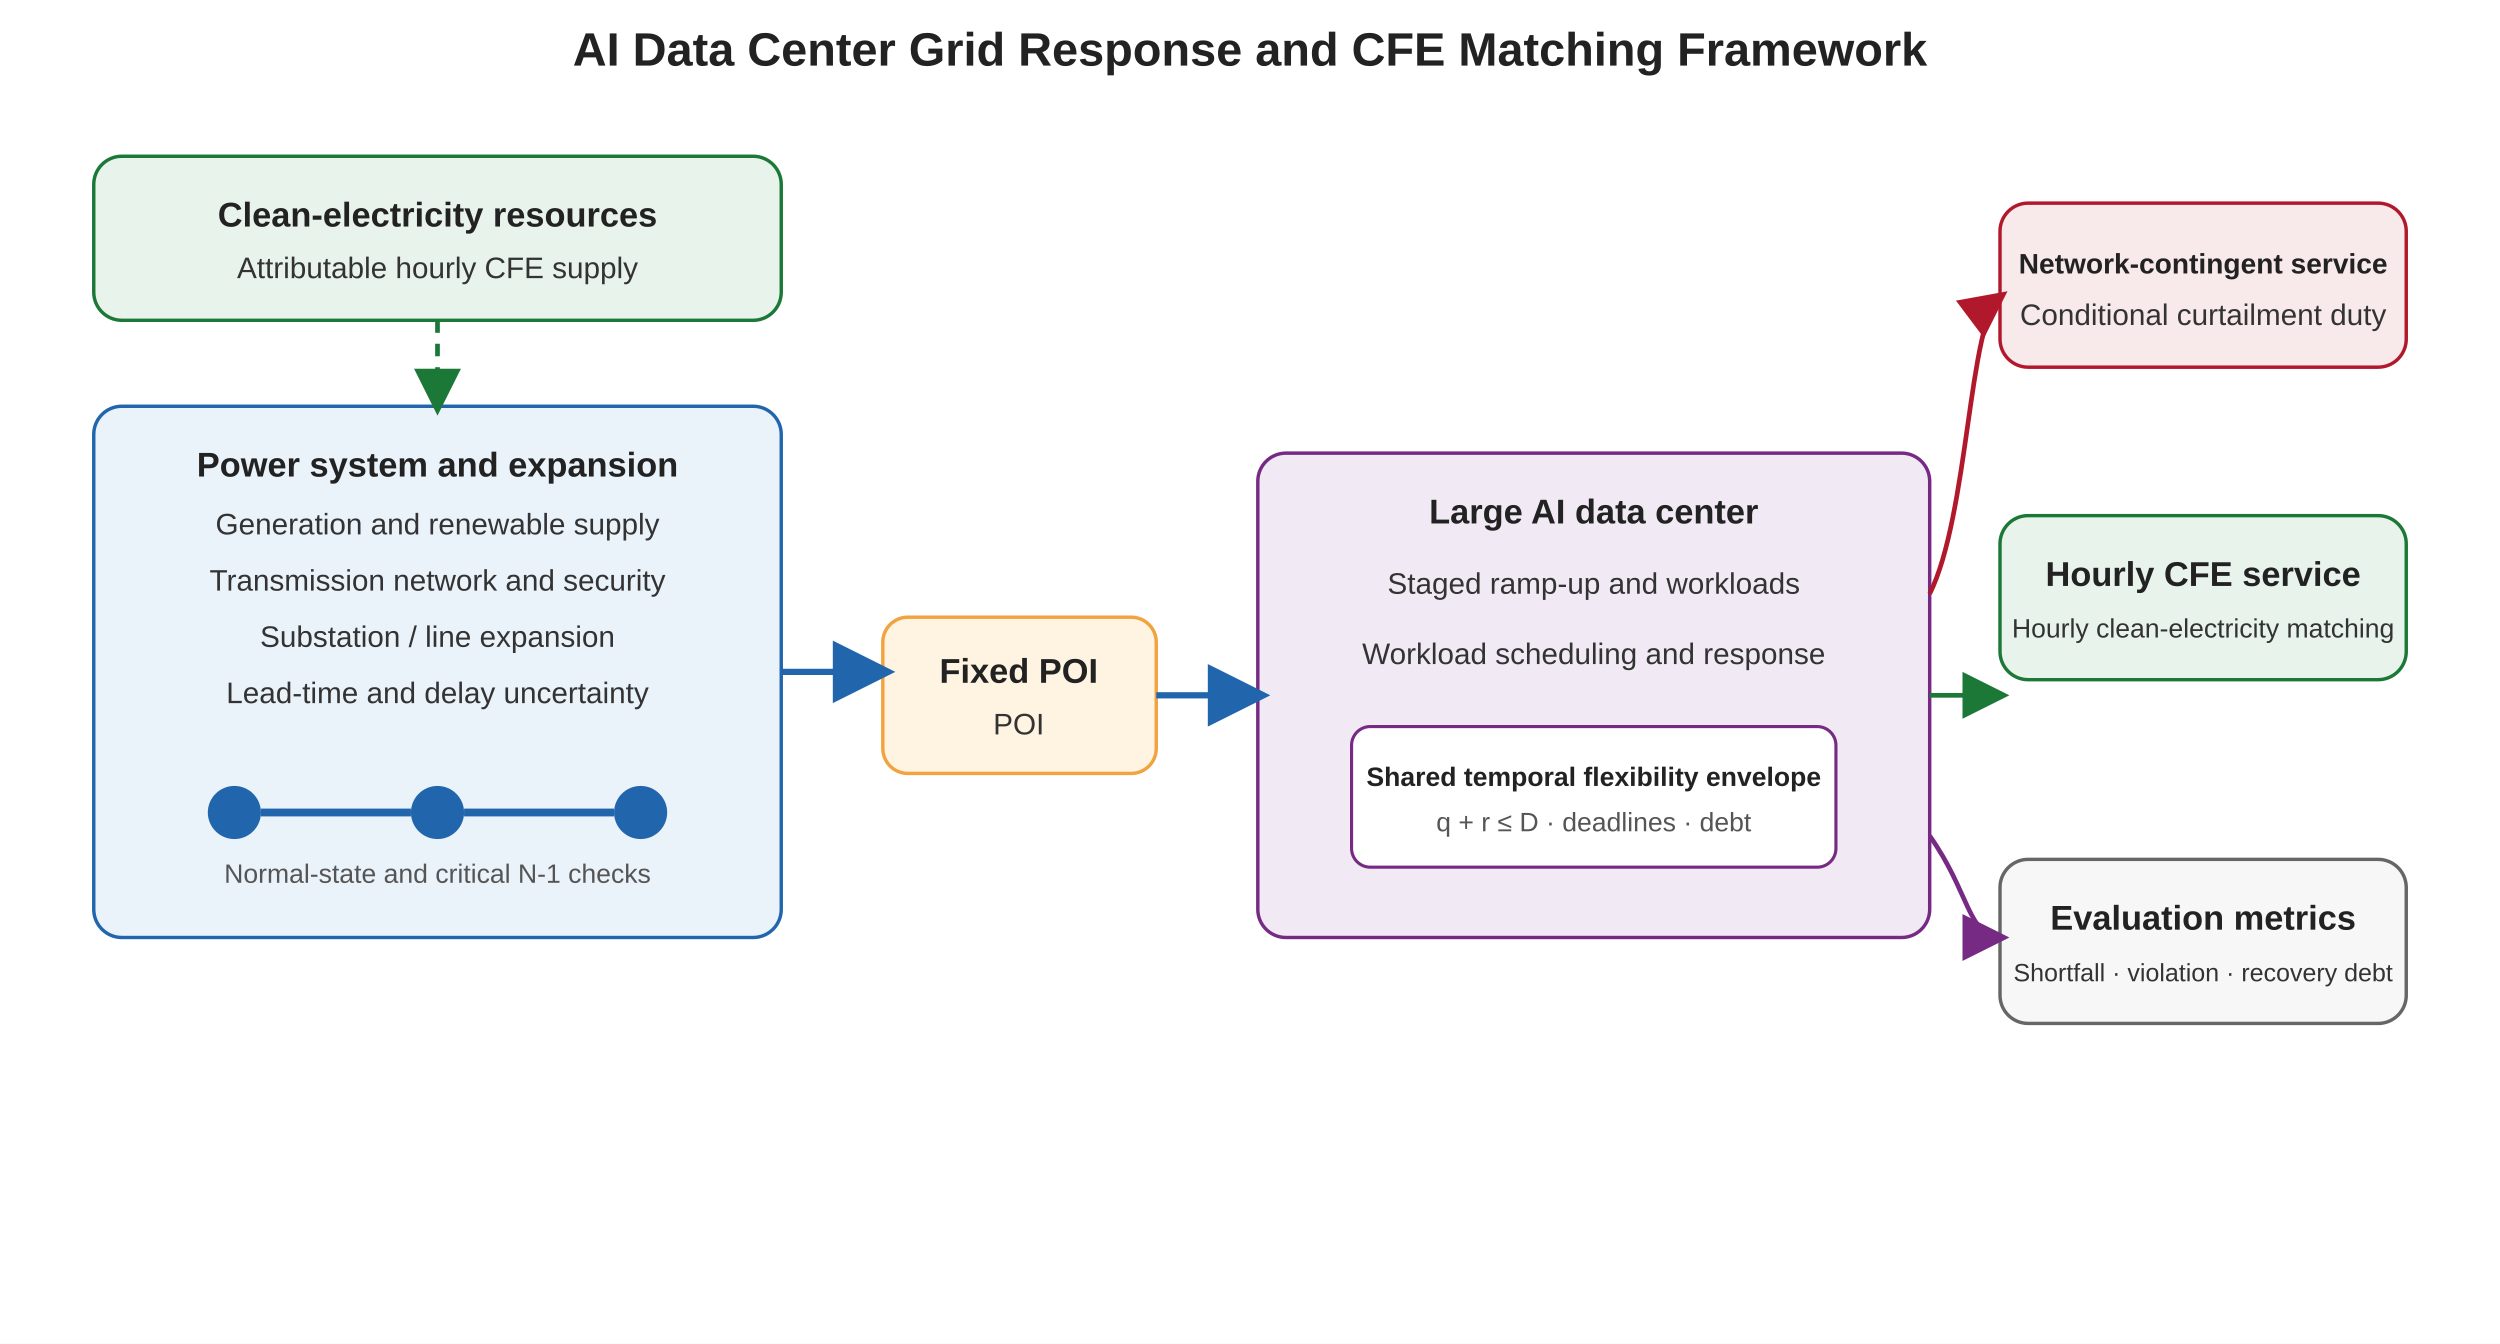
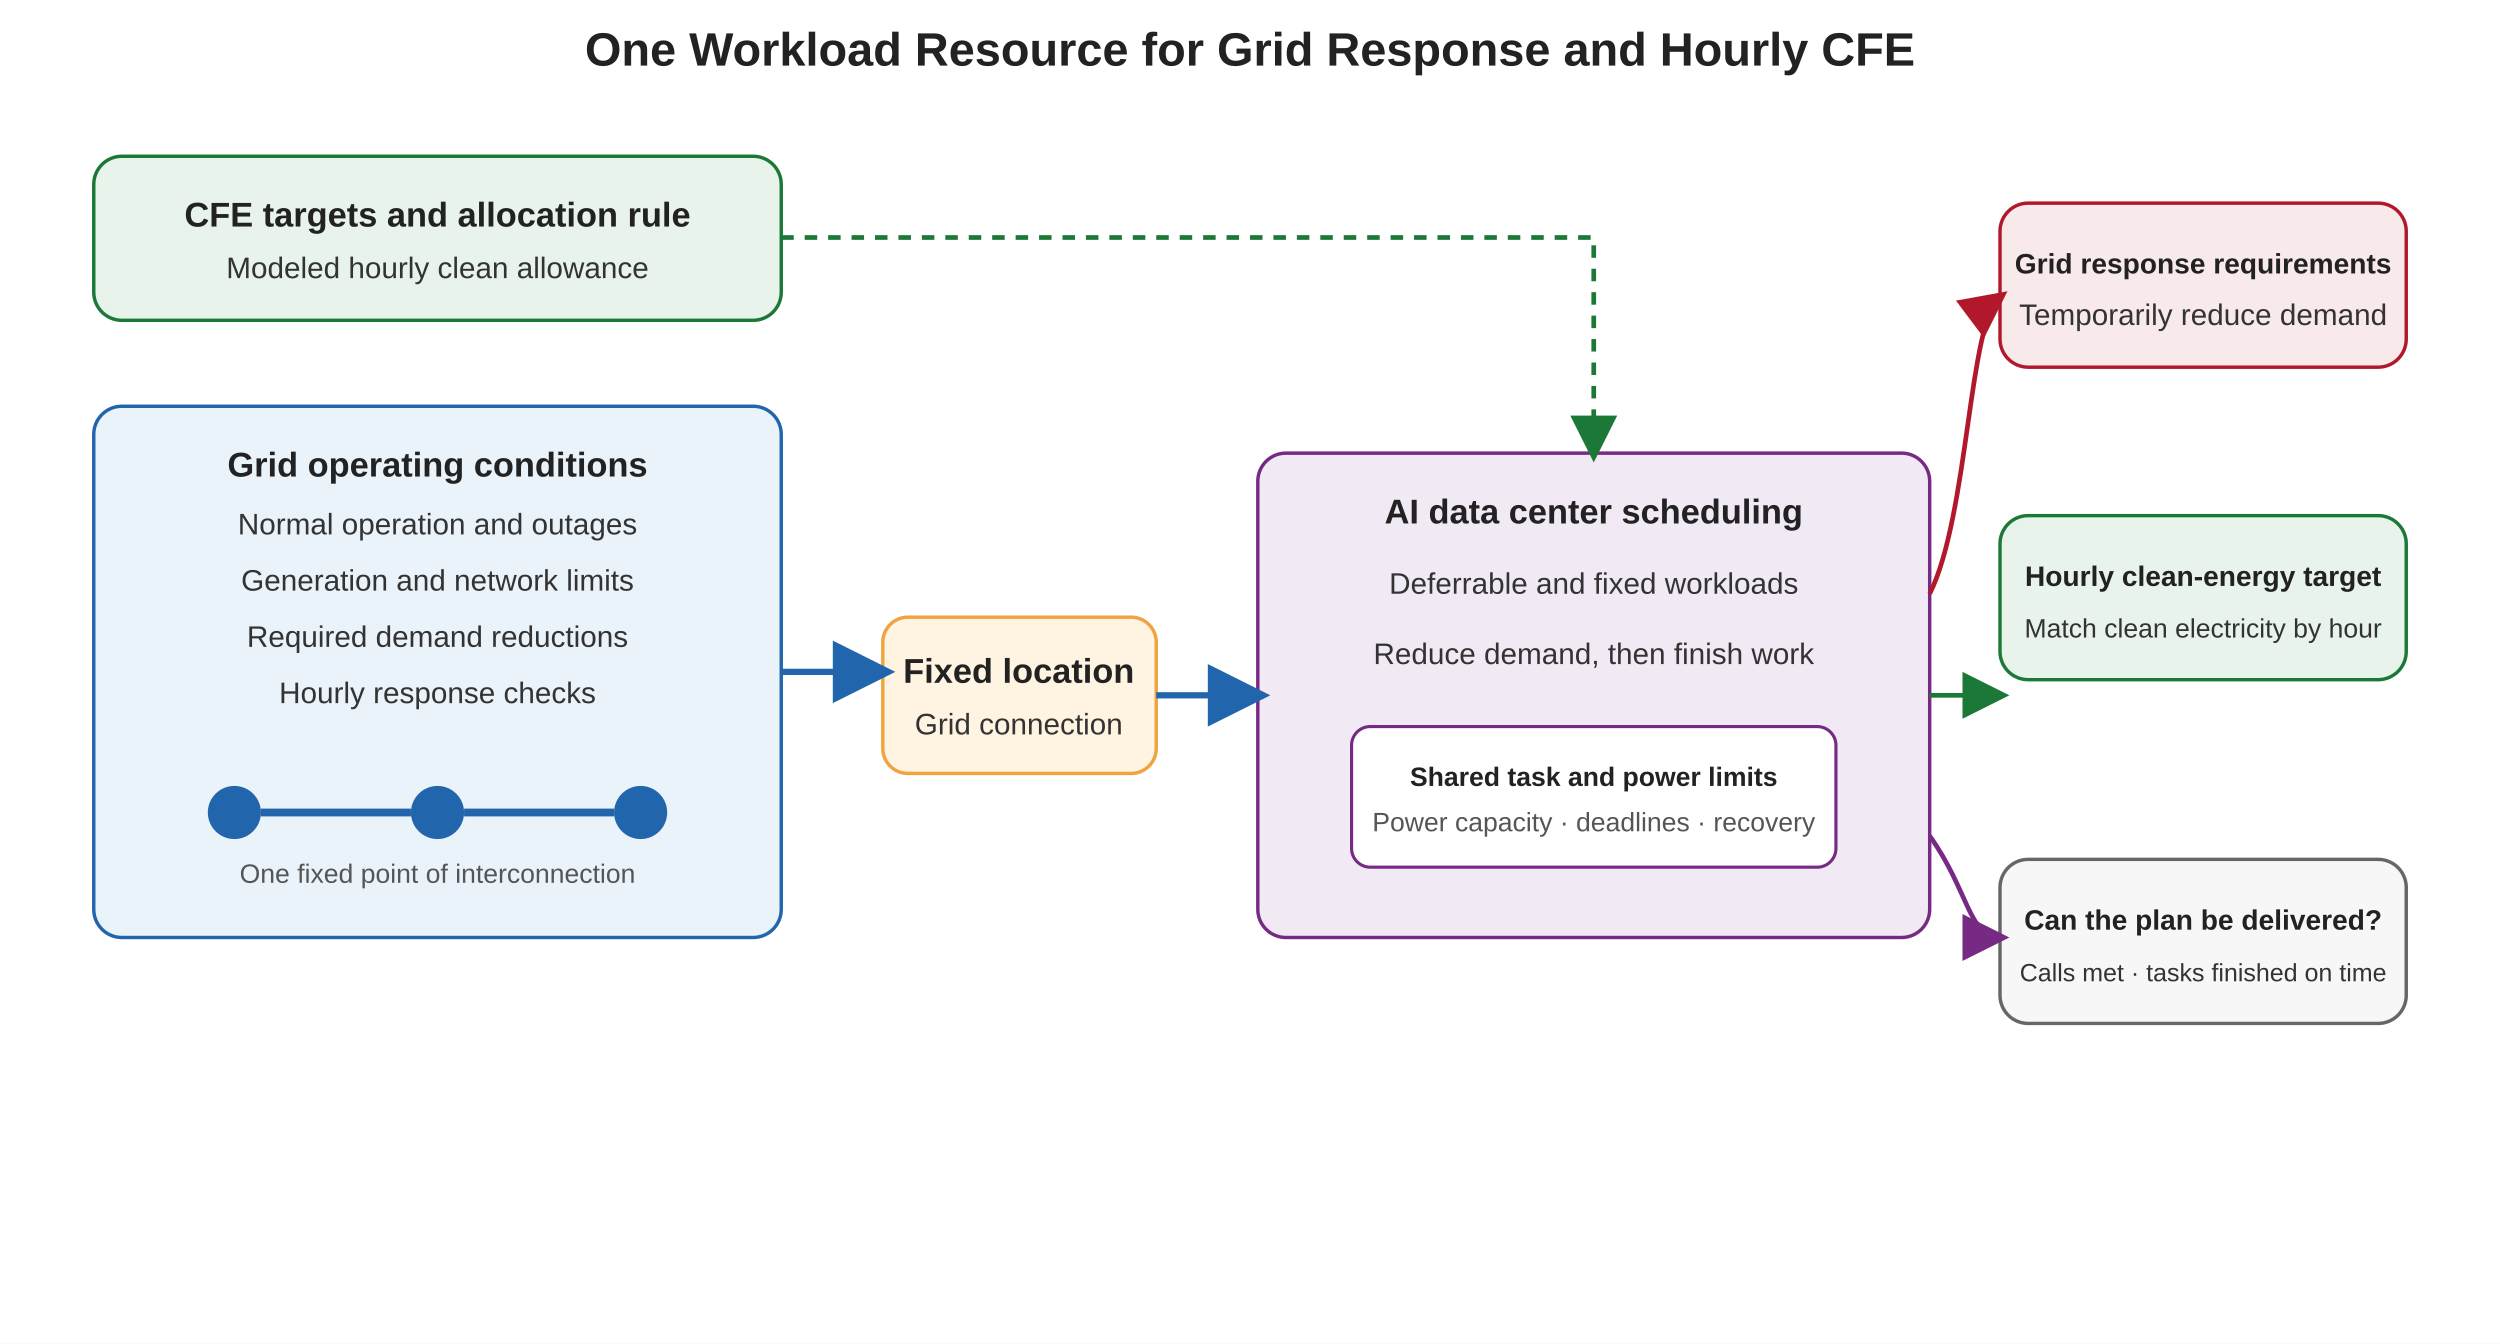
<svg xmlns="http://www.w3.org/2000/svg" width="1600" height="860" viewBox="0 0 1600 860">
  <defs>
    <marker id="blue" markerWidth="10" markerHeight="10" refX="8" refY="5" orient="auto">
      <path d="M0,0 L10,5 L0,10 z" fill="#2166AC" />
    </marker>
    <marker id="green" markerWidth="10" markerHeight="10" refX="8" refY="5" orient="auto">
      <path d="M0,0 L10,5 L0,10 z" fill="#1B7837" />
    </marker>
    <marker id="red" markerWidth="10" markerHeight="10" refX="8" refY="5" orient="auto">
      <path d="M0,0 L10,5 L0,10 z" fill="#B2182B" />
    </marker>
    <marker id="purple" markerWidth="10" markerHeight="10" refX="8" refY="5" orient="auto">
      <path d="M0,0 L10,5 L0,10 z" fill="#762A83" />
    </marker>
    <style>
      .title{font:700 30px Arial,Helvetica,sans-serif;fill:#222222}.head{font:700 22px Arial,Helvetica,sans-serif;fill:#222222}.body{font:400 19px Arial,Helvetica,sans-serif;fill:#333333}.small{font:400 17px Arial,Helvetica,sans-serif;fill:#555555}.box{stroke-width:2.2}
    </style>
  </defs>
  <rect width="1600" height="860" fill="#FFFFFF" />
-   <text x="800" y="42" text-anchor="middle" class="title">AI Data Center Grid Response and CFE Matching Framework</text>
+   <text x="800" y="42" text-anchor="middle" class="title">One Workload Resource for Grid Response and Hourly CFE</text>
  <rect x="60" y="260" width="440" height="340" rx="18" fill="#EAF2FA" stroke="#2166AC" class="box" />
-   <text x="280" y="305" text-anchor="middle" class="head">Power system and expansion</text>
-   <text x="280" y="342" text-anchor="middle" class="body">Generation and renewable supply</text>
-   <text x="280" y="378" text-anchor="middle" class="body">Transmission network and security</text>
-   <text x="280" y="414" text-anchor="middle" class="body">Substation / line expansion</text>
-   <text x="280" y="450" text-anchor="middle" class="body">Lead-time and delay uncertainty</text>
+   <text x="280" y="305" text-anchor="middle" class="head">Grid operating conditions</text>
+   <text x="280" y="342" text-anchor="middle" class="body">Normal operation and outages</text>
+   <text x="280" y="378" text-anchor="middle" class="body">Generation and network limits</text>
+   <text x="280" y="414" text-anchor="middle" class="body">Required demand reductions</text>
+   <text x="280" y="450" text-anchor="middle" class="body">Hourly response checks</text>
  <circle cx="150" cy="520" r="17" fill="#2166AC" />
  <circle cx="280" cy="520" r="17" fill="#2166AC" />
  <circle cx="410" cy="520" r="17" fill="#2166AC" />
  <path d="M167 520 H263 M297 520 H393" fill="none" stroke="#2166AC" stroke-width="5" />
-   <text x="280" y="565" text-anchor="middle" class="small">Normal-state and critical N-1 checks</text>
+   <text x="280" y="565" text-anchor="middle" class="small">One fixed point of interconnection</text>
  <rect x="60" y="100" width="440" height="105" rx="18" fill="#E8F3EC" stroke="#1B7837" class="box" />
-   <text x="280" y="145" text-anchor="middle" class="head">Clean-electricity resources</text>
-   <text x="280" y="178" text-anchor="middle" class="body">Attributable hourly CFE supply</text>
+   <text x="280" y="145" text-anchor="middle" class="head">CFE targets and allocation rule</text>
+   <text x="280" y="178" text-anchor="middle" class="body">Modeled hourly clean allowance</text>
  <rect x="565" y="395" width="175" height="100" rx="16" fill="#FFF3E1" stroke="#F1A340" class="box" />
-   <text x="652" y="437" text-anchor="middle" class="head">Fixed POI</text>
-   <text x="652" y="470" text-anchor="middle" class="body">POI</text>
+   <text x="652" y="437" text-anchor="middle" class="head">Fixed location</text>
+   <text x="652" y="470" text-anchor="middle" class="body">Grid connection</text>
  <rect x="805" y="290" width="430" height="310" rx="18" fill="#F1EAF5" stroke="#762A83" class="box" />
-   <text x="1020" y="335" text-anchor="middle" class="head">Large AI data center</text>
-   <text x="1020" y="380" text-anchor="middle" class="body">Staged ramp-up and workloads</text>
-   <text x="1020" y="425" text-anchor="middle" class="body">Workload scheduling and response</text>
+   <text x="1020" y="335" text-anchor="middle" class="head">AI data center scheduling</text>
+   <text x="1020" y="380" text-anchor="middle" class="body">Deferrable and fixed workloads</text>
+   <text x="1020" y="425" text-anchor="middle" class="body">Reduce demand, then finish work</text>
  <rect x="865" y="465" width="310" height="90" rx="12" fill="#FFFFFF" stroke="#762A83" stroke-width="2" />
-   <text x="1020" y="503" text-anchor="middle" class="head" style="font-size:17px">Shared temporal flexibility envelope</text>
-   <text x="1020" y="532" text-anchor="middle" class="small">q + r ≤ D · deadlines · debt</text>
+   <text x="1020" y="503" text-anchor="middle" class="head" style="font-size:17px">Shared task and power limits</text>
+   <text x="1020" y="532" text-anchor="middle" class="small">Power capacity · deadlines · recovery</text>
  <rect x="1280" y="130" width="260" height="105" rx="18" fill="#F8E9EB" stroke="#B2182B" class="box" />
-   <text x="1410" y="175" text-anchor="middle" class="head" style="font-size:18px">Network-contingent service</text>
-   <text x="1410" y="208" text-anchor="middle" class="body">Conditional curtailment duty</text>
+   <text x="1410" y="175" text-anchor="middle" class="head" style="font-size:18px">Grid response requirements</text>
+   <text x="1410" y="208" text-anchor="middle" class="body">Temporarily reduce demand</text>
  <rect x="1280" y="330" width="260" height="105" rx="18" fill="#E8F3EC" stroke="#1B7837" class="box" />
-   <text x="1410" y="375" text-anchor="middle" class="head">Hourly CFE service</text>
-   <text x="1410" y="408" text-anchor="middle" class="body" style="font-size:17px">Hourly clean-electricity matching</text>
+   <text x="1410" y="375" text-anchor="middle" class="head" style="font-size:18px">Hourly clean-energy target</text>
+   <text x="1410" y="408" text-anchor="middle" class="body" style="font-size:17px">Match clean electricity by hour</text>
  <rect x="1280" y="550" width="260" height="105" rx="18" fill="#F7F7F7" stroke="#666666" class="box" />
-   <text x="1410" y="595" text-anchor="middle" class="head">Evaluation metrics</text>
-   <text x="1410" y="628" text-anchor="middle" class="body" style="font-size:16px">Shortfall · violation · recovery debt</text>
+   <text x="1410" y="595" text-anchor="middle" class="head" style="font-size:18px">Can the plan be delivered?</text>
+   <text x="1410" y="628" text-anchor="middle" class="body" style="font-size:16px">Calls met · tasks finished on time</text>
  <path d="M500 430 H565" fill="none" stroke="#2166AC" stroke-width="4" marker-end="url(#blue)" />
  <path d="M740 445 H805" fill="none" stroke="#2166AC" stroke-width="4" marker-end="url(#blue)" />
-   <path d="M280 205 V260" fill="none" stroke="#1B7837" stroke-width="3" stroke-dasharray="8 7" marker-end="url(#green)" />
+   <path d="M500 152 H1020 V290" fill="none" stroke="#1B7837" stroke-width="3" stroke-dasharray="8 7" marker-end="url(#green)" />
  <path d="M1235 380 C1260 330 1260 205 1280 190" fill="none" stroke="#B2182B" stroke-width="3" marker-end="url(#red)" />
  <path d="M1235 445 H1280" fill="none" stroke="#1B7837" stroke-width="3" marker-end="url(#green)" />
  <path d="M1235 535 C1260 570 1260 600 1280 600" fill="none" stroke="#762A83" stroke-width="3" marker-end="url(#purple)" />
</svg>
